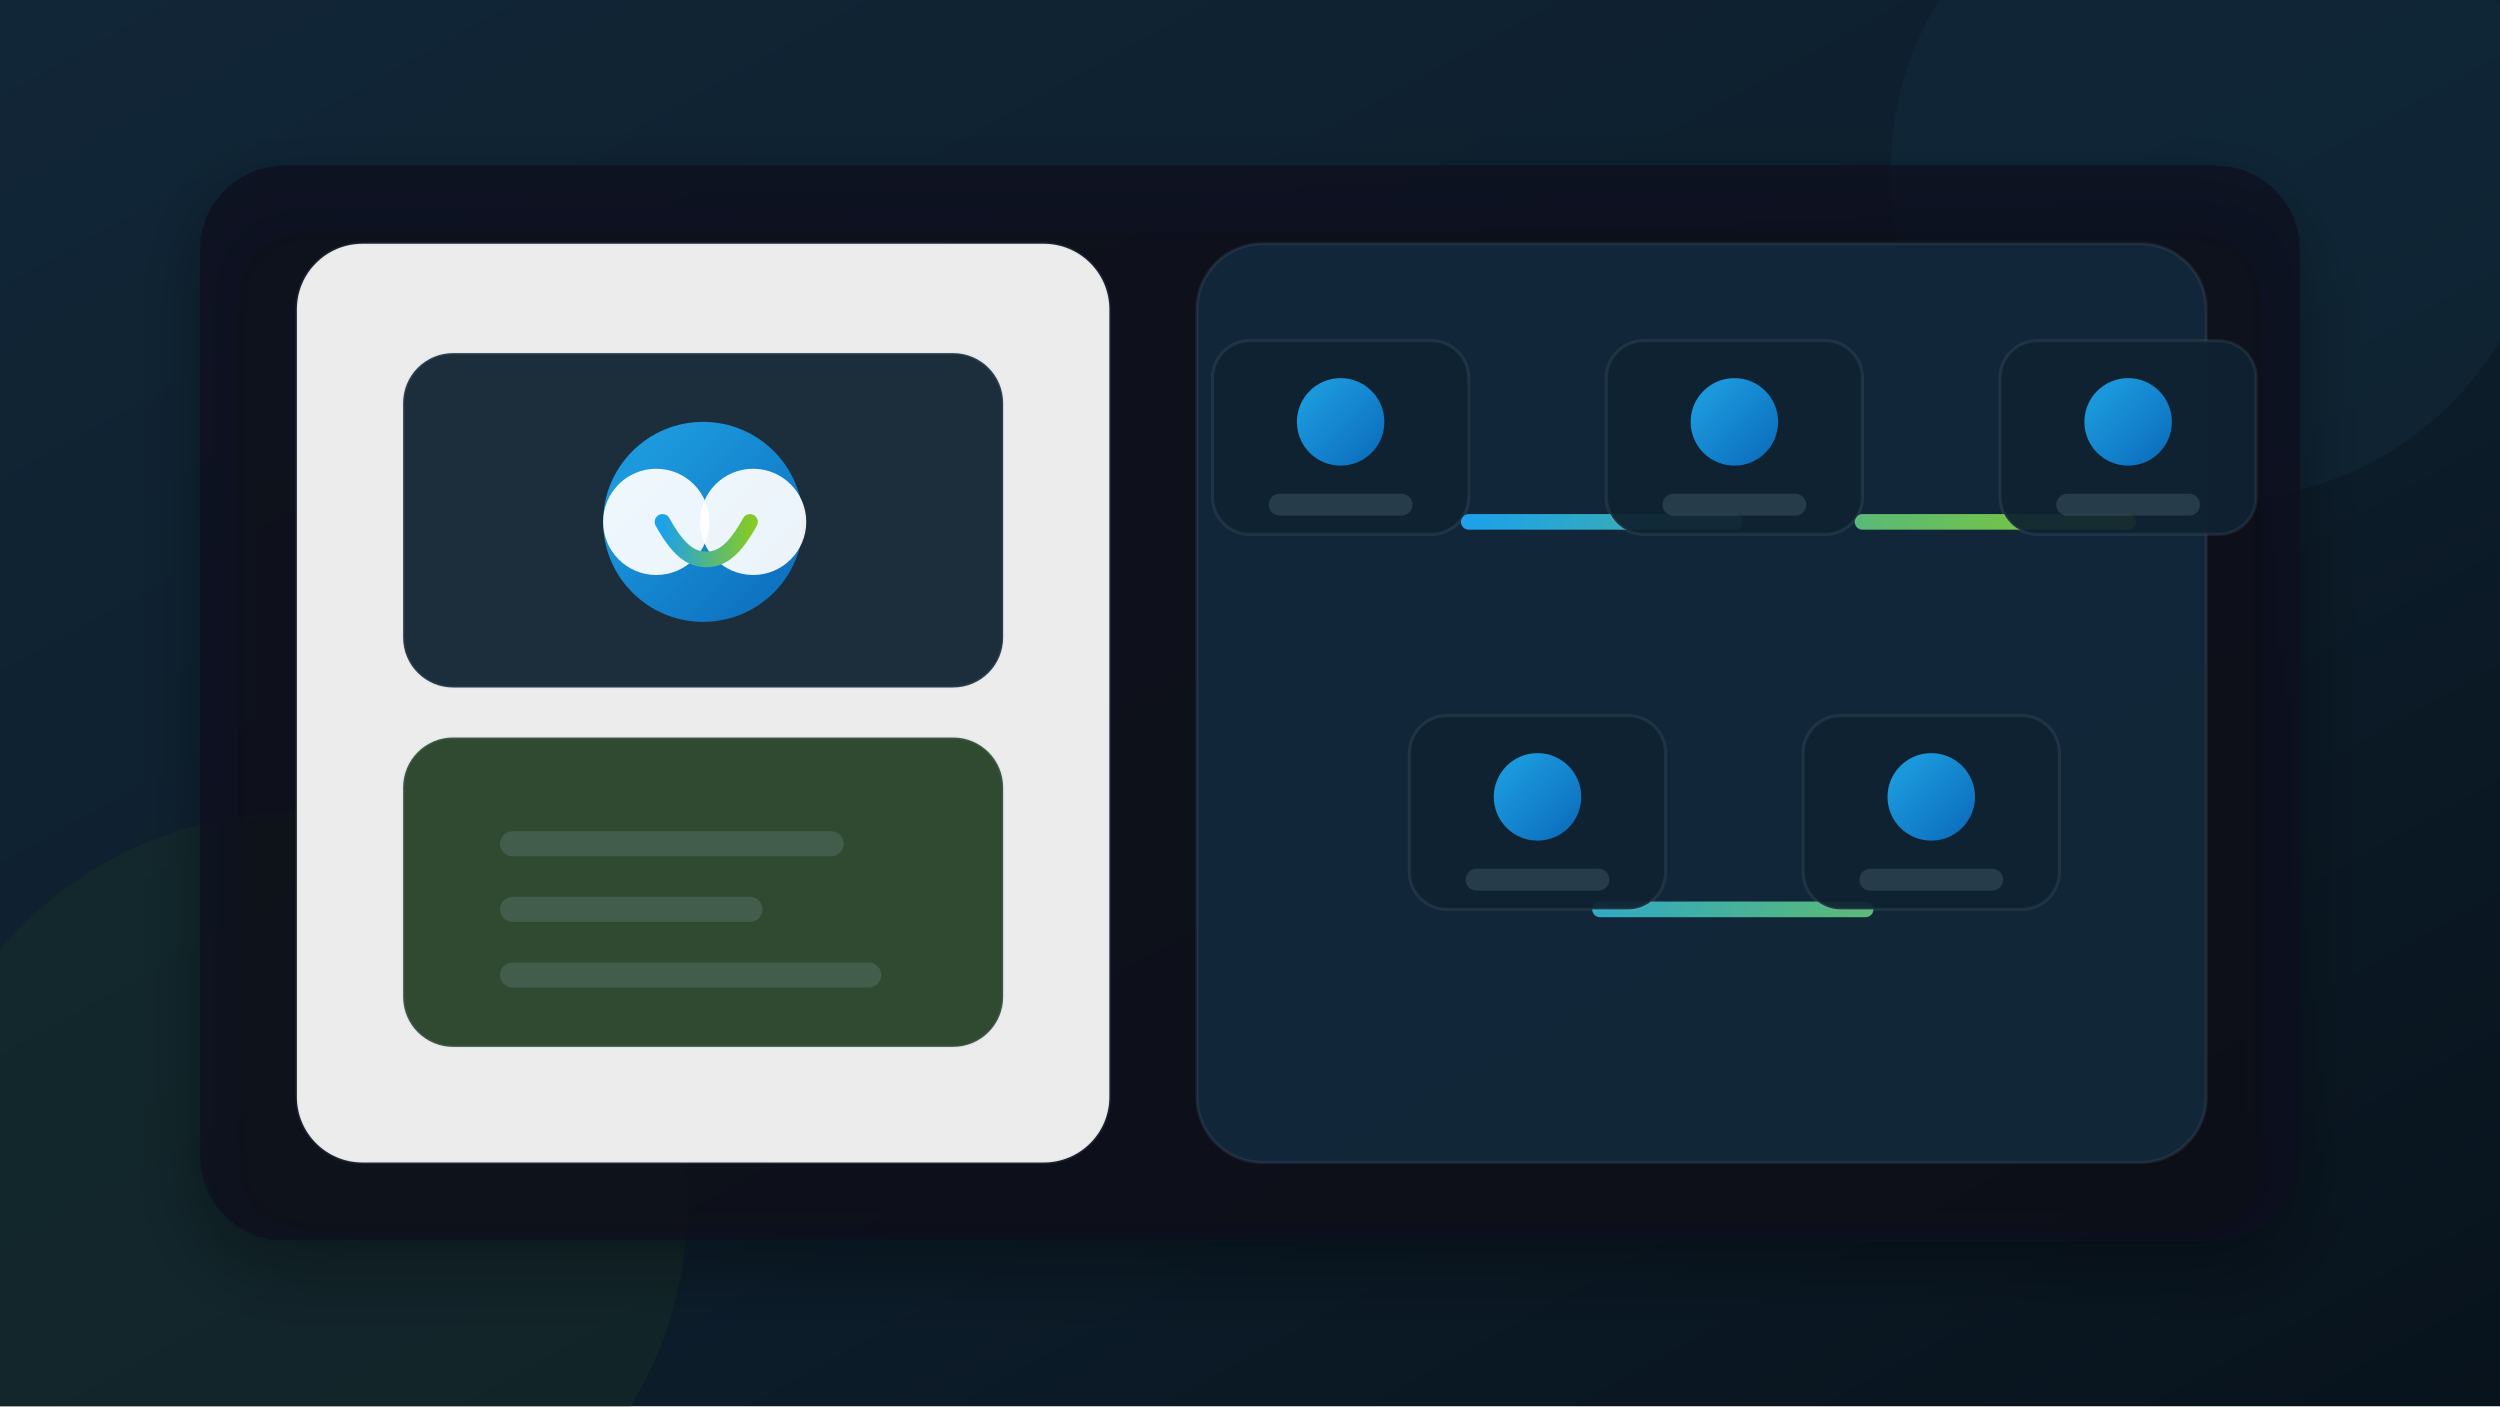
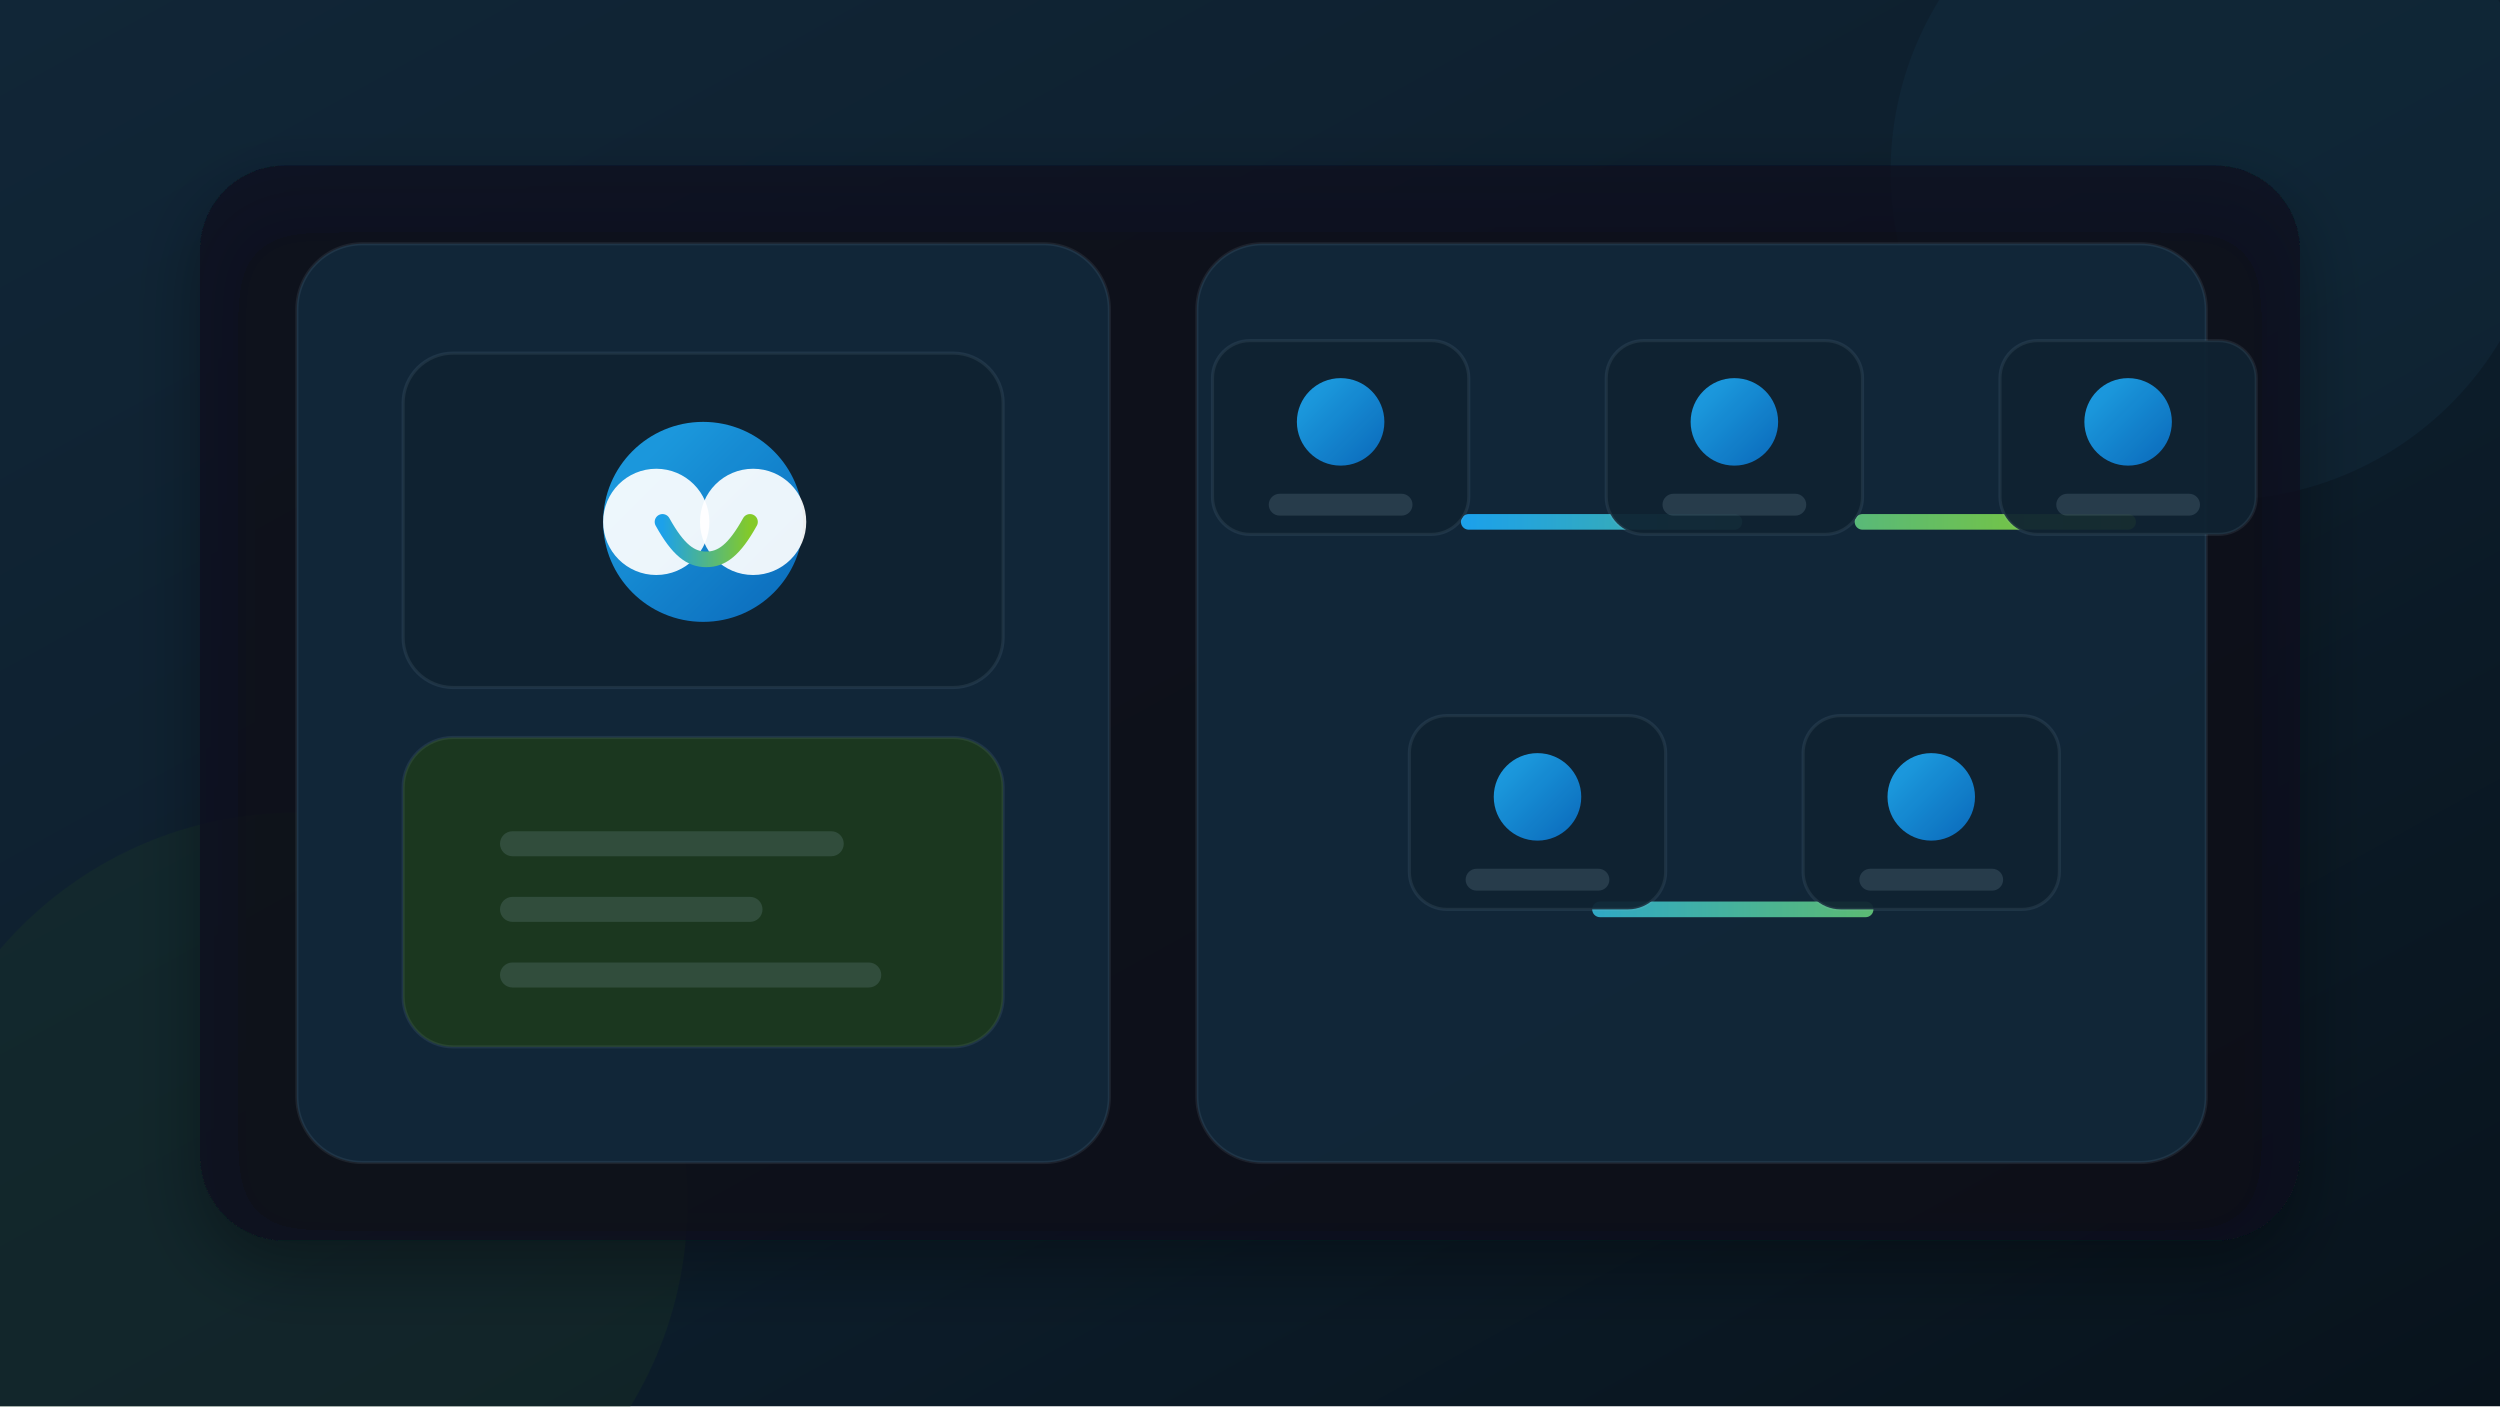
<svg xmlns="http://www.w3.org/2000/svg" width="1600" height="900" viewBox="0 0 1600 900" role="img" aria-hidden="true">
  <defs>
    <linearGradient id="bg" x1="0%" y1="0%" x2="100%" y2="100%">
      <stop offset="0%" stop-color="#112637" />
      <stop offset="55%" stop-color="#0d1e2c" />
      <stop offset="100%" stop-color="#08131c" />
    </linearGradient>
    <linearGradient id="primaryOrb" x1="20%" y1="20%" x2="85%" y2="85%">
      <stop offset="0%" stop-color="#1ca1ea" />
      <stop offset="100%" stop-color="#0d78cc" />
    </linearGradient>
    <linearGradient id="accentOrb" x1="0%" y1="0%" x2="100%" y2="100%">
      <stop offset="0%" stop-color="#84ca28" />
      <stop offset="100%" stop-color="#63a60b" />
    </linearGradient>
    <linearGradient id="line" x1="0%" y1="0%" x2="100%" y2="0%">
      <stop offset="0%" stop-color="#1ca1ea" />
      <stop offset="100%" stop-color="#84ca28" />
    </linearGradient>
    <filter id="shadowSoft" x="-10%" y="-10%" width="120%" height="120%">
      <feDropShadow dx="0" dy="18" stdDeviation="22" flood-color="#02090f" flood-opacity="0.46" />
    </filter>
  </defs>
  <rect width="1600" height="900" fill="url(#bg)" />
  <g opacity="0.55">
    <circle cx="1420" cy="110" r="210" fill="rgba(26,62,88,0.38)" />
    <circle cx="190" cy="770" r="250" fill="rgba(38,72,34,0.34)" />
  </g>
  <g filter="url(#shadowSoft)">
    <rect x="128" y="106" width="1344" height="688" rx="54" fill="rgba(8,19,28,0.72)" />
  </g>
-   <rect x="190" y="156" width="520" height="588" rx="42" fill="rgba(255,255,255,0.92)" stroke="rgba(168,195,216,0.1)" stroke-width="2" />
+   <rect x="190" y="156" width="520" height="588" rx="42" fill="rgba(18,40,58,0.94)" stroke="rgba(168,195,216,0.1)" stroke-width="2" />
  <rect x="766" y="156" width="646" height="588" rx="42" fill="rgba(18,40,58,0.94)" stroke="rgba(168,195,216,0.1)" stroke-width="2" />
  <rect x="258" y="226" width="384" height="214" rx="32" fill="rgba(15,34,49,0.94)" stroke="rgba(168,195,216,0.1)" stroke-width="2" />
  <rect x="258" y="472" width="384" height="198" rx="32" fill="rgba(28,57,29,0.9)" stroke="rgba(168,195,216,0.1)" stroke-width="2" />
  <circle cx="450" cy="334" r="64" fill="url(#primaryOrb)" opacity="0.92" />
  <circle cx="420" cy="334" r="34" fill="rgba(255,255,255,0.92)" />
  <circle cx="482" cy="334" r="34" fill="rgba(255,255,255,0.92)" />
  <path d="M424 334c10 18 18 24 28 24s18-6 28-24" fill="none" stroke="url(#line)" stroke-width="10" stroke-linecap="round" />
  <path d="M940 334h170M1192 334h170M1024 582h170" fill="none" stroke="url(#line)" stroke-width="10" stroke-linecap="round" />
  <rect x="320" y="532" width="220" height="16" rx="8" fill="rgba(168,195,216,0.16)" />
  <rect x="320" y="574" width="168" height="16" rx="8" fill="rgba(168,195,216,0.16)" />
  <rect x="320" y="616" width="244" height="16" rx="8" fill="rgba(168,195,216,0.16)" />
  <rect x="776" y="218" width="164" height="124" rx="24" fill="rgba(15,34,49,0.94)" stroke="rgba(168,195,216,0.1)" stroke-width="2" />
  <circle cx="858" cy="270" r="28" fill="url(#primaryOrb)" opacity="0.92" />
  <rect x="812" y="316" width="92" height="14" rx="7" fill="rgba(168,195,216,0.16)" />
  <rect x="1028" y="218" width="164" height="124" rx="24" fill="rgba(15,34,49,0.94)" stroke="rgba(168,195,216,0.1)" stroke-width="2" />
  <circle cx="1110" cy="270" r="28" fill="url(#primaryOrb)" opacity="0.92" />
  <rect x="1064" y="316" width="92" height="14" rx="7" fill="rgba(168,195,216,0.16)" />
  <rect x="1280" y="218" width="164" height="124" rx="24" fill="rgba(15,34,49,0.94)" stroke="rgba(168,195,216,0.1)" stroke-width="2" />
  <circle cx="1362" cy="270" r="28" fill="url(#primaryOrb)" opacity="0.92" />
  <rect x="1316" y="316" width="92" height="14" rx="7" fill="rgba(168,195,216,0.16)" />
  <rect x="902" y="458" width="164" height="124" rx="24" fill="rgba(15,34,49,0.94)" stroke="rgba(168,195,216,0.1)" stroke-width="2" />
  <circle cx="984" cy="510" r="28" fill="url(#primaryOrb)" opacity="0.92" />
  <rect x="938" y="556" width="92" height="14" rx="7" fill="rgba(168,195,216,0.16)" />
  <rect x="1154" y="458" width="164" height="124" rx="24" fill="rgba(15,34,49,0.94)" stroke="rgba(168,195,216,0.1)" stroke-width="2" />
  <circle cx="1236" cy="510" r="28" fill="url(#primaryOrb)" opacity="0.92" />
  <rect x="1190" y="556" width="92" height="14" rx="7" fill="rgba(168,195,216,0.16)" />
</svg>
